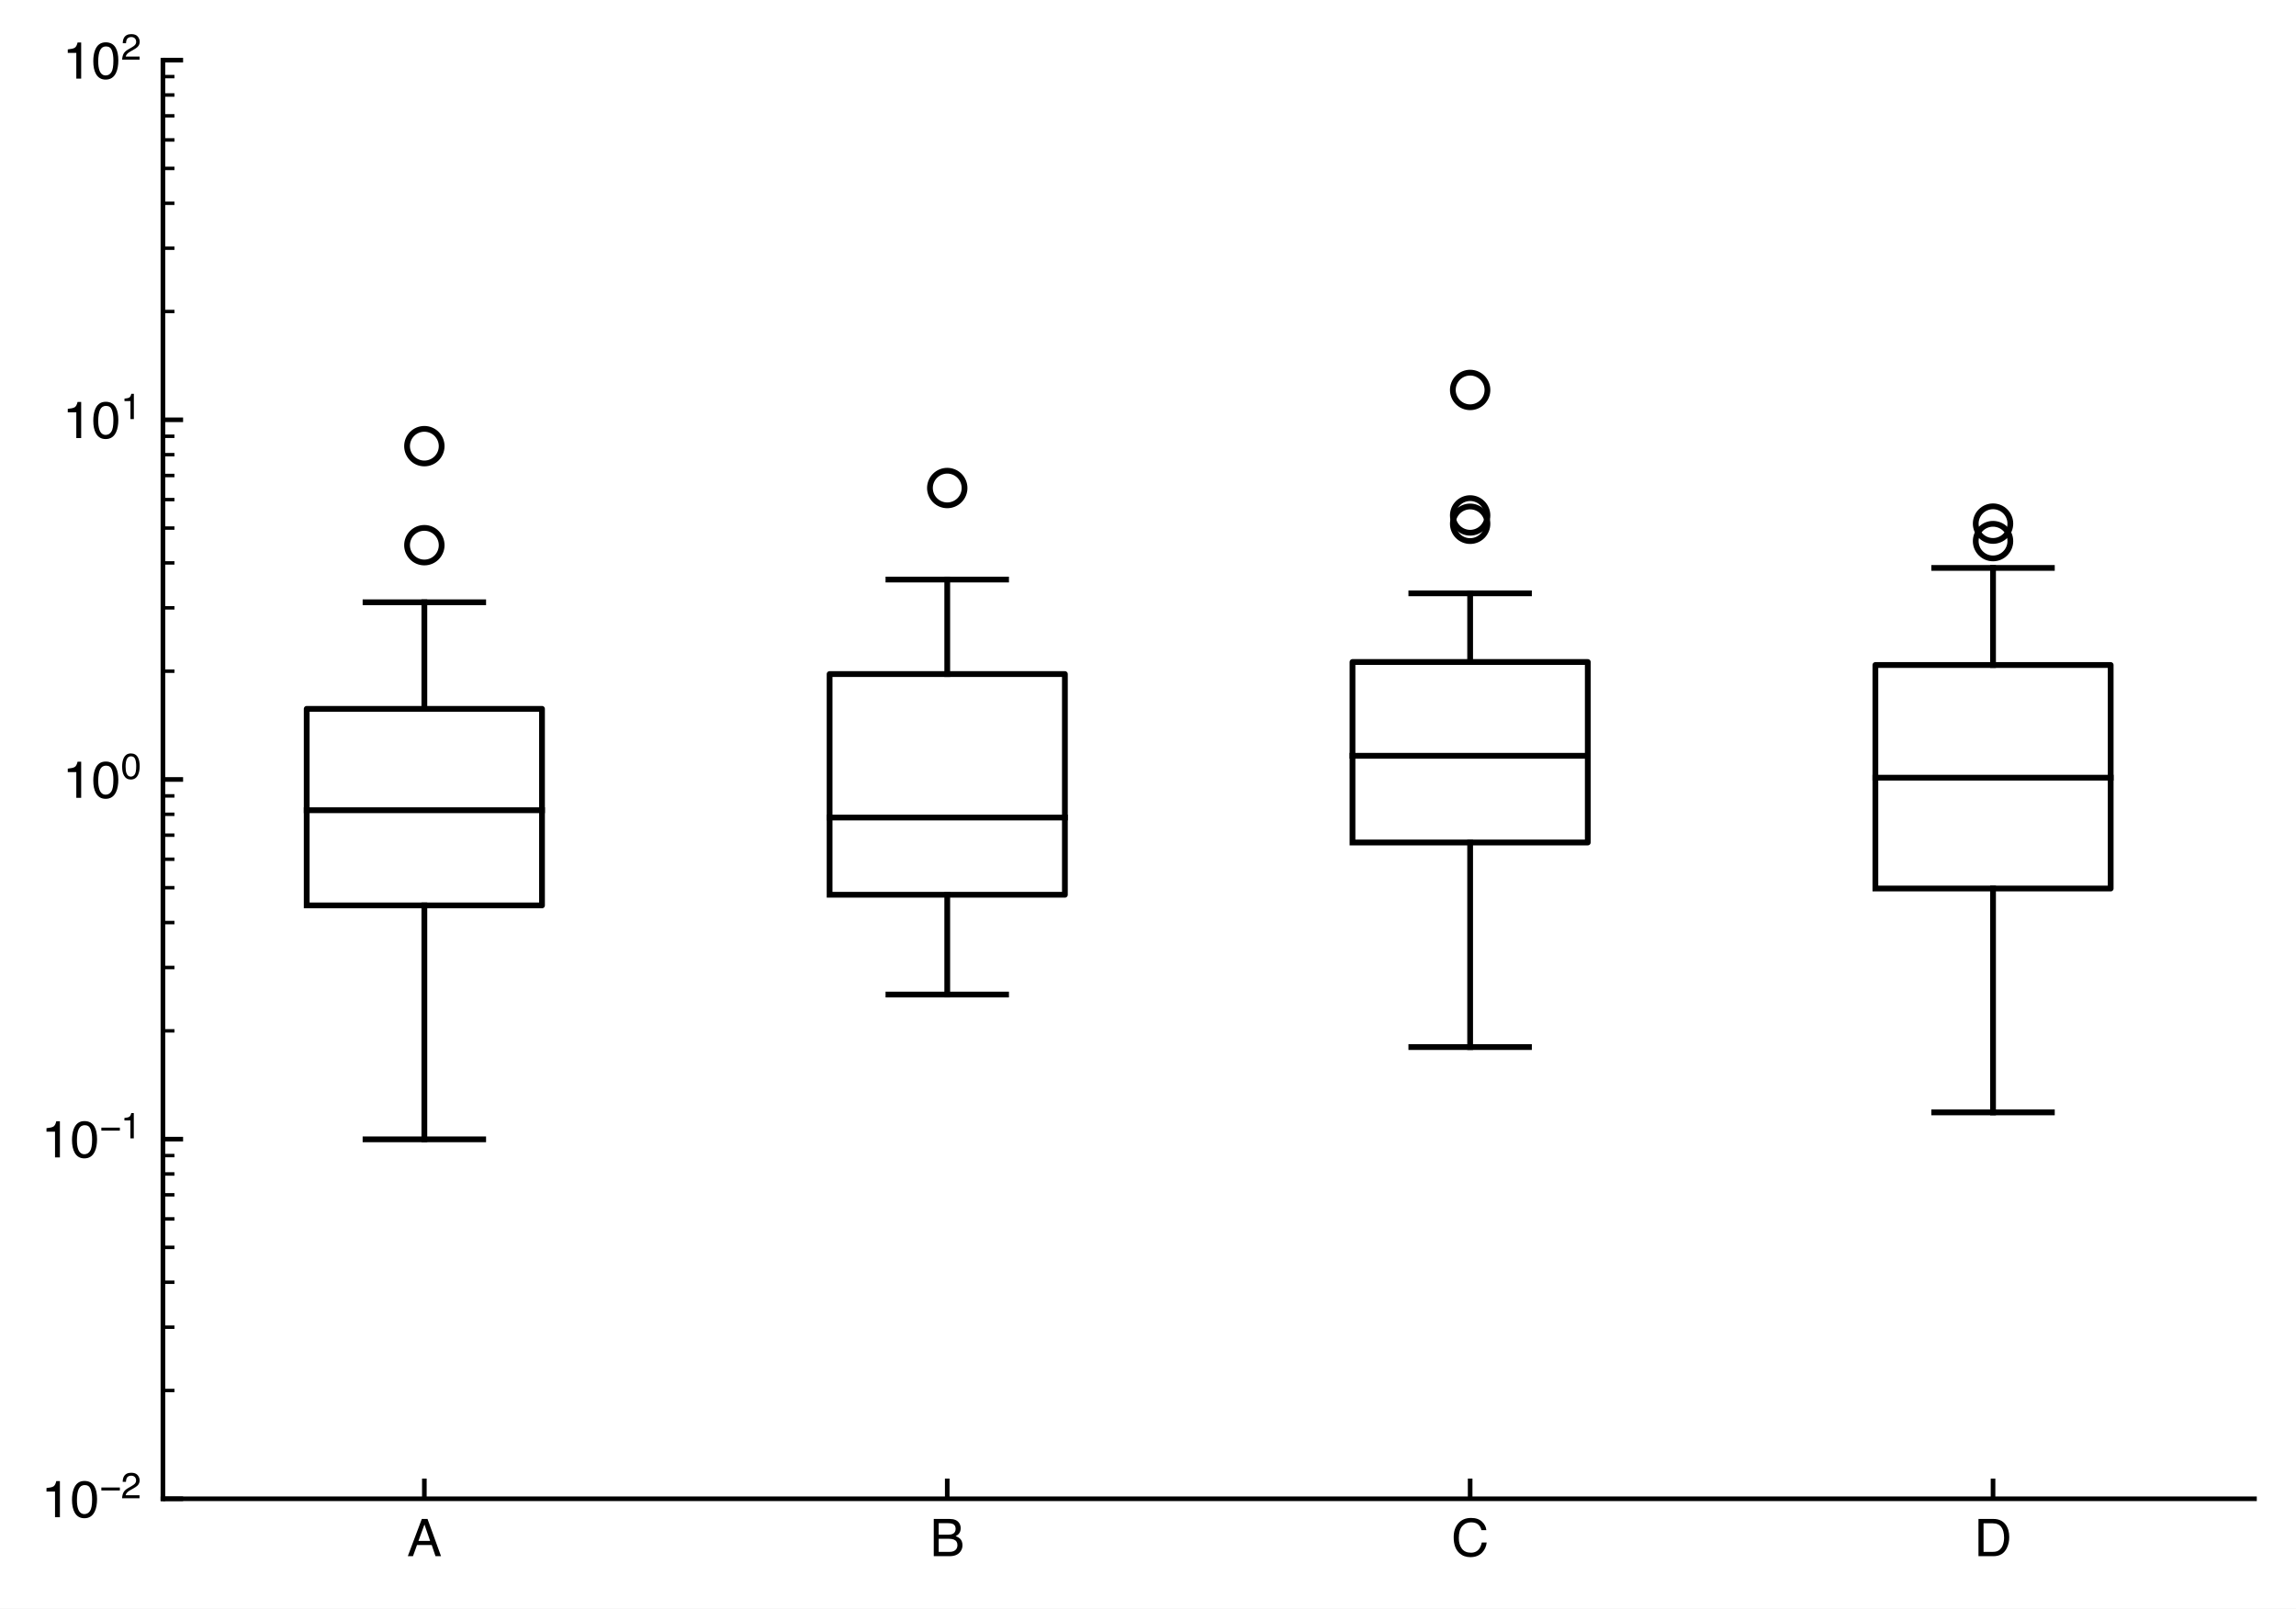
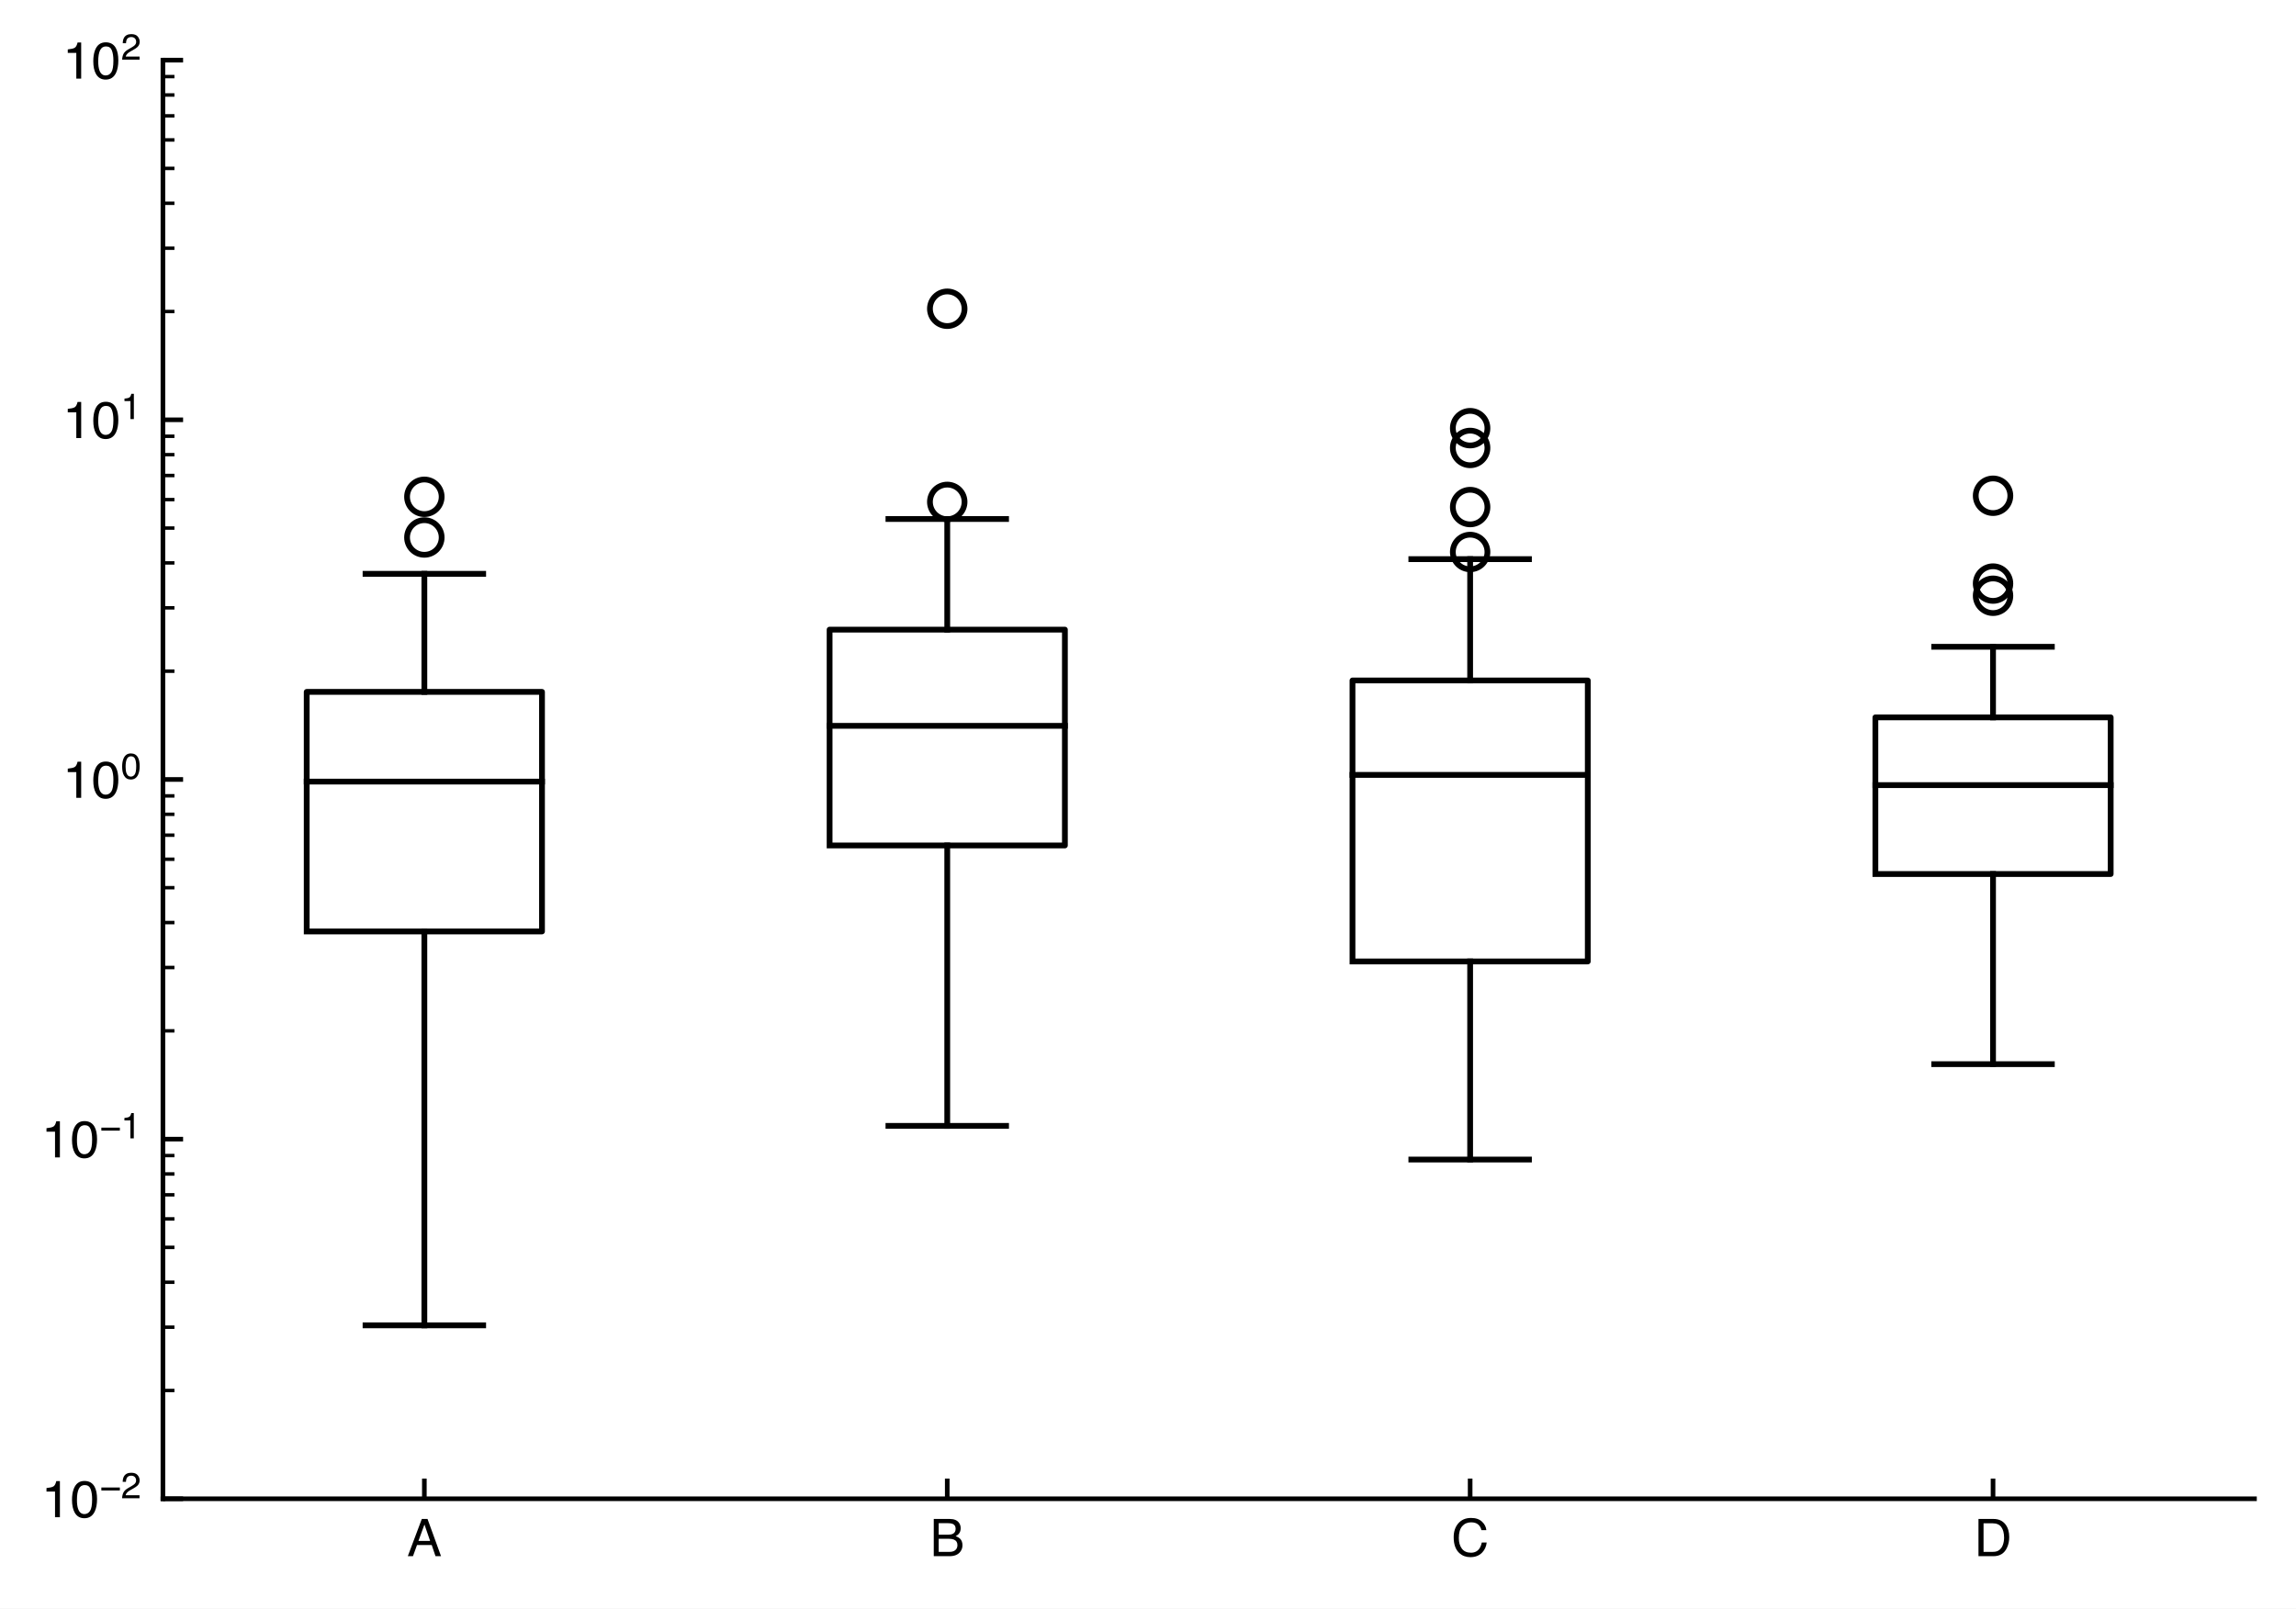
<svg xmlns="http://www.w3.org/2000/svg" xmlns:xlink="http://www.w3.org/1999/xlink" height="278.94pt" version="1.1" viewBox="0 0 398.15 278.94" width="398.15pt">
  <defs>
    <style type="text/css">*{stroke-linecap:butt;stroke-linejoin:round;}</style>
  </defs>
  <g id="figure_1">
    <g id="patch_1">
      <path d="M 0 278.94  L 398.15 278.94  L 398.15 0  L 0 0  z " style="fill:#ffffff;" />
    </g>
    <g id="axes_1">
      <g id="patch_2">
        <path d="M 28.25 259.908  L 390.95 259.908  L 390.95 10.428  L 28.25 10.428  z " style="fill:#ffffff;" />
      </g>
      <g id="matplotlib.axis_1">
        <g id="xtick_1">
          <g id="line2d_1">
            <defs>
-               <path d="M 0 0  L 0 -3.5  " id="m81f2ad1029" style="stroke:#000000;stroke-width:0.8;" />
+               <path d="M 0 0  L 0 -3.5  " id="mdfaefc2368" style="stroke:#000000;stroke-width:0.8;" />
            </defs>
            <g>
-               <use style="stroke:#000000;stroke-width:0.8;" x="73.588" xlink:href="#m81f2ad1029" y="259.908" />
+               <use style="stroke:#000000;stroke-width:0.8;" x="73.588" xlink:href="#mdfaefc2368" y="259.908" />
            </g>
          </g>
          <g id="text_1">
            <g transform="translate(70.58586 269.8641)scale(0.09 -0.09)">
              <defs>
                <path d="M 44.438 29.391  L 33.547 61.078  L 21.969 29.391  z M 28.469 71.734  L 39.453 71.734  L 65.484 0  L 54.828 0  L 47.562 21.484  L 19.188 21.484  L 11.422 0  L 1.469 0  z " id="Helvetica-65" />
              </defs>
              <use xlink:href="#Helvetica-65" />
            </g>
          </g>
        </g>
        <g id="xtick_2">
          <g id="line2d_2">
            <g>
-               <use style="stroke:#000000;stroke-width:0.8;" x="164.262" xlink:href="#m81f2ad1029" y="259.908" />
+               <use style="stroke:#000000;stroke-width:0.8;" x="164.262" xlink:href="#mdfaefc2368" y="259.908" />
            </g>
          </g>
          <g id="text_2">
            <g transform="translate(161.2609 269.8641)scale(0.09 -0.09)">
              <defs>
                <path d="M 34.578 41.406  Q 40.719 41.406 44.141 43.109  Q 49.516 45.797 49.516 52.781  Q 49.516 59.812 43.797 62.25  Q 40.578 63.625 34.234 63.625  L 16.891 63.625  L 16.891 41.406  z M 37.844 8.297  Q 46.781 8.297 50.594 13.484  Q 52.984 16.75 52.984 21.391  Q 52.984 29.203 46 32.031  Q 42.281 33.547 36.188 33.547  L 16.891 33.547  L 16.891 8.297  z M 7.375 71.734  L 38.188 71.734  Q 50.781 71.734 56.109 64.203  Q 59.234 59.766 59.234 53.953  Q 59.234 47.172 55.375 42.828  Q 53.375 40.531 49.609 38.625  Q 55.125 36.531 57.859 33.891  Q 62.703 29.203 62.703 20.953  Q 62.703 14.016 58.344 8.406  Q 51.859 0 37.703 0  L 7.375 0  z " id="Helvetica-66" />
              </defs>
              <use xlink:href="#Helvetica-66" />
            </g>
          </g>
        </g>
        <g id="xtick_3">
          <g id="line2d_3">
            <g>
-               <use style="stroke:#000000;stroke-width:0.8;" x="254.938" xlink:href="#m81f2ad1029" y="259.908" />
+               <use style="stroke:#000000;stroke-width:0.8;" x="254.938" xlink:href="#mdfaefc2368" y="259.908" />
            </g>
          </g>
          <g id="text_3">
            <g transform="translate(251.6877 269.8641)scale(0.09 -0.09)">
              <defs>
                <path d="M 37.844 73.688  Q 51.469 73.688 58.984 66.5  Q 66.5 59.328 67.328 50.203  L 57.859 50.203  Q 56.25 57.125 51.438 61.172  Q 46.625 65.234 37.938 65.234  Q 27.344 65.234 20.828 57.781  Q 14.312 50.344 14.312 34.969  Q 14.312 22.359 20.188 14.516  Q 26.078 6.688 37.75 6.688  Q 48.484 6.688 54.109 14.938  Q 57.078 19.281 58.547 26.375  L 68.016 26.375  Q 66.75 15.047 59.625 7.375  Q 51.078 -1.859 36.578 -1.859  Q 24.078 -1.859 15.578 5.719  Q 4.391 15.719 4.391 36.625  Q 4.391 52.484 12.797 62.641  Q 21.875 73.688 37.844 73.688  z M 35.891 73.688  z " id="Helvetica-67" />
              </defs>
              <use xlink:href="#Helvetica-67" />
            </g>
          </g>
        </g>
        <g id="xtick_4">
          <g id="line2d_4">
            <g>
-               <use style="stroke:#000000;stroke-width:0.8;" x="345.613" xlink:href="#m81f2ad1029" y="259.908" />
+               <use style="stroke:#000000;stroke-width:0.8;" x="345.613" xlink:href="#mdfaefc2368" y="259.908" />
            </g>
          </g>
          <g id="text_4">
            <g transform="translate(342.3627 269.8641)scale(0.09 -0.09)">
              <defs>
                <path d="M 35.156 8.297  Q 40.094 8.297 43.266 9.328  Q 48.922 11.234 52.547 16.656  Q 55.422 21 56.688 27.781  Q 57.422 31.844 57.422 35.297  Q 57.422 48.641 52.125 56  Q 46.828 63.375 35.062 63.375  L 17.828 63.375  L 17.828 8.297  z M 8.062 71.734  L 37.109 71.734  Q 51.906 71.734 60.062 61.234  Q 67.328 51.766 67.328 36.969  Q 67.328 25.531 63.031 16.312  Q 55.469 0 37.016 0  L 8.062 0  z " id="Helvetica-68" />
              </defs>
              <use xlink:href="#Helvetica-68" />
            </g>
          </g>
        </g>
      </g>
      <g id="matplotlib.axis_2">
        <g id="ytick_1">
          <g id="line2d_5">
            <defs>
-               <path d="M 0 0  L 3.5 0  " id="m9b302aa95d" style="stroke:#000000;stroke-width:0.8;" />
+               <path d="M 0 0  L 3.5 0  " id="m4dca6bba3a" style="stroke:#000000;stroke-width:0.8;" />
            </defs>
            <g>
-               <use style="stroke:#000000;stroke-width:0.8;" x="28.25" xlink:href="#m9b302aa95d" y="259.908" />
+               <use style="stroke:#000000;stroke-width:0.8;" x="28.25" xlink:href="#m4dca6bba3a" y="259.908" />
            </g>
          </g>
          <g id="text_5">
            <g transform="translate(7.2 263.1361)scale(0.09 -0.09)">
              <defs>
                <path d="M 9.578 49.516  L 9.578 56.25  Q 19.094 57.172 22.844 59.344  Q 26.609 61.531 28.469 69.625  L 35.406 69.625  L 35.406 0  L 26.031 0  L 26.031 49.516  z " id="Helvetica-49" />
                <path d="M 27.047 69.922  Q 40.625 69.922 46.688 58.734  Q 51.375 50.094 51.375 35.062  Q 51.375 20.797 47.125 11.469  Q 40.969 -1.906 27 -1.906  Q 14.406 -1.906 8.25 9.031  Q 3.125 18.172 3.125 33.547  Q 3.125 45.453 6.203 54  Q 11.969 69.922 27.047 69.922  z M 26.953 6.109  Q 33.797 6.109 37.844 12.156  Q 41.891 18.219 41.891 34.719  Q 41.891 46.625 38.953 54.312  Q 36.031 62.016 27.594 62.016  Q 19.828 62.016 16.234 54.703  Q 12.641 47.406 12.641 33.203  Q 12.641 22.516 14.938 16.016  Q 18.453 6.109 26.953 6.109  z " id="Helvetica-48" />
                <path d="M 55.422 29.594  L 55.422 21.391  L 4.5 21.391  L 4.5 29.594  z " id="Helvetica-8722" />
                <path d="M 3.125 0  Q 3.609 9.031 6.859 15.719  Q 10.109 22.406 19.531 27.875  L 28.906 33.297  Q 35.203 36.969 37.75 39.547  Q 41.75 43.609 41.75 48.828  Q 41.75 54.938 38.078 58.516  Q 34.422 62.109 28.328 62.109  Q 19.281 62.109 15.828 55.281  Q 13.969 51.609 13.766 45.125  L 4.828 45.125  Q 4.984 54.25 8.203 60.016  Q 13.922 70.172 28.375 70.172  Q 40.375 70.172 45.922 63.672  Q 51.469 57.172 51.469 49.219  Q 51.469 40.828 45.562 34.859  Q 42.141 31.391 33.297 26.469  L 26.609 22.75  Q 21.828 20.125 19.094 17.719  Q 14.203 13.484 12.938 8.297  L 51.125 8.297  L 51.125 0  L 3.125 0  z " id="Helvetica-50" />
              </defs>
              <use transform="translate(0 0.271875)" xlink:href="#Helvetica-49" />
              <use transform="translate(55.61523 0.271875)" xlink:href="#Helvetica-48" />
              <use transform="translate(112.1457 36.87969)scale(0.7)" xlink:href="#Helvetica-8722" />
              <use transform="translate(153.0246 36.87969)scale(0.7)" xlink:href="#Helvetica-50" />
            </g>
          </g>
        </g>
        <g id="ytick_2">
          <g id="line2d_6">
            <g>
-               <use style="stroke:#000000;stroke-width:0.8;" x="28.25" xlink:href="#m9b302aa95d" y="197.538" />
+               <use style="stroke:#000000;stroke-width:0.8;" x="28.25" xlink:href="#m4dca6bba3a" y="197.538" />
            </g>
          </g>
          <g id="text_6">
            <g transform="translate(7.2 200.7661)scale(0.09 -0.09)">
              <use transform="translate(0 0.654688)" xlink:href="#Helvetica-49" />
              <use transform="translate(55.61523 0.654688)" xlink:href="#Helvetica-48" />
              <use transform="translate(112.1457 37.2625)scale(0.7)" xlink:href="#Helvetica-8722" />
              <use transform="translate(153.0246 37.2625)scale(0.7)" xlink:href="#Helvetica-49" />
            </g>
          </g>
        </g>
        <g id="ytick_3">
          <g id="line2d_7">
            <g>
-               <use style="stroke:#000000;stroke-width:0.8;" x="28.25" xlink:href="#m9b302aa95d" y="135.168" />
+               <use style="stroke:#000000;stroke-width:0.8;" x="28.25" xlink:href="#m4dca6bba3a" y="135.168" />
            </g>
          </g>
          <g id="text_7">
            <g transform="translate(10.89 138.3961)scale(0.09 -0.09)">
              <use transform="translate(0 0.446875)" xlink:href="#Helvetica-49" />
              <use transform="translate(55.61523 0.446875)" xlink:href="#Helvetica-48" />
              <use transform="translate(112.1457 37.05469)scale(0.7)" xlink:href="#Helvetica-48" />
            </g>
          </g>
        </g>
        <g id="ytick_4">
          <g id="line2d_8">
            <g>
-               <use style="stroke:#000000;stroke-width:0.8;" x="28.25" xlink:href="#m9b302aa95d" y="72.798" />
+               <use style="stroke:#000000;stroke-width:0.8;" x="28.25" xlink:href="#m4dca6bba3a" y="72.798" />
            </g>
          </g>
          <g id="text_8">
            <g transform="translate(10.89 76.02609)scale(0.09 -0.09)">
              <use transform="translate(0 0.654688)" xlink:href="#Helvetica-49" />
              <use transform="translate(55.61523 0.654688)" xlink:href="#Helvetica-48" />
              <use transform="translate(112.1457 37.2625)scale(0.7)" xlink:href="#Helvetica-49" />
            </g>
          </g>
        </g>
        <g id="ytick_5">
          <g id="line2d_9">
            <g>
-               <use style="stroke:#000000;stroke-width:0.8;" x="28.25" xlink:href="#m9b302aa95d" y="10.428" />
+               <use style="stroke:#000000;stroke-width:0.8;" x="28.25" xlink:href="#m4dca6bba3a" y="10.428" />
            </g>
          </g>
          <g id="text_9">
            <g transform="translate(10.89 13.65609)scale(0.09 -0.09)">
              <use transform="translate(0 0.271875)" xlink:href="#Helvetica-49" />
              <use transform="translate(55.61523 0.271875)" xlink:href="#Helvetica-48" />
              <use transform="translate(112.1457 36.87969)scale(0.7)" xlink:href="#Helvetica-50" />
            </g>
          </g>
        </g>
        <g id="ytick_6">
          <g id="line2d_10">
            <defs>
-               <path d="M 0 0  L 2 0  " id="m9f9fe51d9f" style="stroke:#000000;stroke-width:0.6;" />
+               <path d="M 0 0  L 2 0  " id="m239a19a3d4" style="stroke:#000000;stroke-width:0.6;" />
            </defs>
            <g>
-               <use style="stroke:#000000;stroke-width:0.6;" x="28.25" xlink:href="#m9f9fe51d9f" y="241.133" />
+               <use style="stroke:#000000;stroke-width:0.6;" x="28.25" xlink:href="#m239a19a3d4" y="241.133" />
            </g>
          </g>
        </g>
        <g id="ytick_7">
          <g id="line2d_11">
            <g>
-               <use style="stroke:#000000;stroke-width:0.6;" x="28.25" xlink:href="#m9f9fe51d9f" y="230.15" />
+               <use style="stroke:#000000;stroke-width:0.6;" x="28.25" xlink:href="#m239a19a3d4" y="230.15" />
            </g>
          </g>
        </g>
        <g id="ytick_8">
          <g id="line2d_12">
            <g>
-               <use style="stroke:#000000;stroke-width:0.6;" x="28.25" xlink:href="#m9f9fe51d9f" y="222.358" />
+               <use style="stroke:#000000;stroke-width:0.6;" x="28.25" xlink:href="#m239a19a3d4" y="222.358" />
            </g>
          </g>
        </g>
        <g id="ytick_9">
          <g id="line2d_13">
            <g>
-               <use style="stroke:#000000;stroke-width:0.6;" x="28.25" xlink:href="#m9f9fe51d9f" y="216.313" />
+               <use style="stroke:#000000;stroke-width:0.6;" x="28.25" xlink:href="#m239a19a3d4" y="216.313" />
            </g>
          </g>
        </g>
        <g id="ytick_10">
          <g id="line2d_14">
            <g>
-               <use style="stroke:#000000;stroke-width:0.6;" x="28.25" xlink:href="#m9f9fe51d9f" y="211.375" />
+               <use style="stroke:#000000;stroke-width:0.6;" x="28.25" xlink:href="#m239a19a3d4" y="211.375" />
            </g>
          </g>
        </g>
        <g id="ytick_11">
          <g id="line2d_15">
            <g>
-               <use style="stroke:#000000;stroke-width:0.6;" x="28.25" xlink:href="#m9f9fe51d9f" y="207.199" />
+               <use style="stroke:#000000;stroke-width:0.6;" x="28.25" xlink:href="#m239a19a3d4" y="207.199" />
            </g>
          </g>
        </g>
        <g id="ytick_12">
          <g id="line2d_16">
            <g>
-               <use style="stroke:#000000;stroke-width:0.6;" x="28.25" xlink:href="#m9f9fe51d9f" y="203.582" />
+               <use style="stroke:#000000;stroke-width:0.6;" x="28.25" xlink:href="#m239a19a3d4" y="203.582" />
            </g>
          </g>
        </g>
        <g id="ytick_13">
          <g id="line2d_17">
            <g>
-               <use style="stroke:#000000;stroke-width:0.6;" x="28.25" xlink:href="#m9f9fe51d9f" y="200.392" />
+               <use style="stroke:#000000;stroke-width:0.6;" x="28.25" xlink:href="#m239a19a3d4" y="200.392" />
            </g>
          </g>
        </g>
        <g id="ytick_14">
          <g id="line2d_18">
            <g>
-               <use style="stroke:#000000;stroke-width:0.6;" x="28.25" xlink:href="#m9f9fe51d9f" y="178.763" />
+               <use style="stroke:#000000;stroke-width:0.6;" x="28.25" xlink:href="#m239a19a3d4" y="178.763" />
            </g>
          </g>
        </g>
        <g id="ytick_15">
          <g id="line2d_19">
            <g>
-               <use style="stroke:#000000;stroke-width:0.6;" x="28.25" xlink:href="#m9f9fe51d9f" y="167.78" />
+               <use style="stroke:#000000;stroke-width:0.6;" x="28.25" xlink:href="#m239a19a3d4" y="167.78" />
            </g>
          </g>
        </g>
        <g id="ytick_16">
          <g id="line2d_20">
            <g>
-               <use style="stroke:#000000;stroke-width:0.6;" x="28.25" xlink:href="#m9f9fe51d9f" y="159.988" />
+               <use style="stroke:#000000;stroke-width:0.6;" x="28.25" xlink:href="#m239a19a3d4" y="159.988" />
            </g>
          </g>
        </g>
        <g id="ytick_17">
          <g id="line2d_21">
            <g>
-               <use style="stroke:#000000;stroke-width:0.6;" x="28.25" xlink:href="#m9f9fe51d9f" y="153.943" />
+               <use style="stroke:#000000;stroke-width:0.6;" x="28.25" xlink:href="#m239a19a3d4" y="153.943" />
            </g>
          </g>
        </g>
        <g id="ytick_18">
          <g id="line2d_22">
            <g>
-               <use style="stroke:#000000;stroke-width:0.6;" x="28.25" xlink:href="#m9f9fe51d9f" y="149.005" />
+               <use style="stroke:#000000;stroke-width:0.6;" x="28.25" xlink:href="#m239a19a3d4" y="149.005" />
            </g>
          </g>
        </g>
        <g id="ytick_19">
          <g id="line2d_23">
            <g>
-               <use style="stroke:#000000;stroke-width:0.6;" x="28.25" xlink:href="#m9f9fe51d9f" y="144.829" />
+               <use style="stroke:#000000;stroke-width:0.6;" x="28.25" xlink:href="#m239a19a3d4" y="144.829" />
            </g>
          </g>
        </g>
        <g id="ytick_20">
          <g id="line2d_24">
            <g>
-               <use style="stroke:#000000;stroke-width:0.6;" x="28.25" xlink:href="#m9f9fe51d9f" y="141.212" />
+               <use style="stroke:#000000;stroke-width:0.6;" x="28.25" xlink:href="#m239a19a3d4" y="141.212" />
            </g>
          </g>
        </g>
        <g id="ytick_21">
          <g id="line2d_25">
            <g>
-               <use style="stroke:#000000;stroke-width:0.6;" x="28.25" xlink:href="#m9f9fe51d9f" y="138.022" />
+               <use style="stroke:#000000;stroke-width:0.6;" x="28.25" xlink:href="#m239a19a3d4" y="138.022" />
            </g>
          </g>
        </g>
        <g id="ytick_22">
          <g id="line2d_26">
            <g>
-               <use style="stroke:#000000;stroke-width:0.6;" x="28.25" xlink:href="#m9f9fe51d9f" y="116.393" />
+               <use style="stroke:#000000;stroke-width:0.6;" x="28.25" xlink:href="#m239a19a3d4" y="116.393" />
            </g>
          </g>
        </g>
        <g id="ytick_23">
          <g id="line2d_27">
            <g>
-               <use style="stroke:#000000;stroke-width:0.6;" x="28.25" xlink:href="#m9f9fe51d9f" y="105.41" />
+               <use style="stroke:#000000;stroke-width:0.6;" x="28.25" xlink:href="#m239a19a3d4" y="105.41" />
            </g>
          </g>
        </g>
        <g id="ytick_24">
          <g id="line2d_28">
            <g>
-               <use style="stroke:#000000;stroke-width:0.6;" x="28.25" xlink:href="#m9f9fe51d9f" y="97.618" />
+               <use style="stroke:#000000;stroke-width:0.6;" x="28.25" xlink:href="#m239a19a3d4" y="97.618" />
            </g>
          </g>
        </g>
        <g id="ytick_25">
          <g id="line2d_29">
            <g>
-               <use style="stroke:#000000;stroke-width:0.6;" x="28.25" xlink:href="#m9f9fe51d9f" y="91.573" />
+               <use style="stroke:#000000;stroke-width:0.6;" x="28.25" xlink:href="#m239a19a3d4" y="91.573" />
            </g>
          </g>
        </g>
        <g id="ytick_26">
          <g id="line2d_30">
            <g>
-               <use style="stroke:#000000;stroke-width:0.6;" x="28.25" xlink:href="#m9f9fe51d9f" y="86.635" />
+               <use style="stroke:#000000;stroke-width:0.6;" x="28.25" xlink:href="#m239a19a3d4" y="86.635" />
            </g>
          </g>
        </g>
        <g id="ytick_27">
          <g id="line2d_31">
            <g>
-               <use style="stroke:#000000;stroke-width:0.6;" x="28.25" xlink:href="#m9f9fe51d9f" y="82.459" />
+               <use style="stroke:#000000;stroke-width:0.6;" x="28.25" xlink:href="#m239a19a3d4" y="82.459" />
            </g>
          </g>
        </g>
        <g id="ytick_28">
          <g id="line2d_32">
            <g>
-               <use style="stroke:#000000;stroke-width:0.6;" x="28.25" xlink:href="#m9f9fe51d9f" y="78.842" />
+               <use style="stroke:#000000;stroke-width:0.6;" x="28.25" xlink:href="#m239a19a3d4" y="78.842" />
            </g>
          </g>
        </g>
        <g id="ytick_29">
          <g id="line2d_33">
            <g>
-               <use style="stroke:#000000;stroke-width:0.6;" x="28.25" xlink:href="#m9f9fe51d9f" y="75.652" />
+               <use style="stroke:#000000;stroke-width:0.6;" x="28.25" xlink:href="#m239a19a3d4" y="75.652" />
            </g>
          </g>
        </g>
        <g id="ytick_30">
          <g id="line2d_34">
            <g>
-               <use style="stroke:#000000;stroke-width:0.6;" x="28.25" xlink:href="#m9f9fe51d9f" y="54.023" />
+               <use style="stroke:#000000;stroke-width:0.6;" x="28.25" xlink:href="#m239a19a3d4" y="54.023" />
            </g>
          </g>
        </g>
        <g id="ytick_31">
          <g id="line2d_35">
            <g>
-               <use style="stroke:#000000;stroke-width:0.6;" x="28.25" xlink:href="#m9f9fe51d9f" y="43.04" />
+               <use style="stroke:#000000;stroke-width:0.6;" x="28.25" xlink:href="#m239a19a3d4" y="43.04" />
            </g>
          </g>
        </g>
        <g id="ytick_32">
          <g id="line2d_36">
            <g>
-               <use style="stroke:#000000;stroke-width:0.6;" x="28.25" xlink:href="#m9f9fe51d9f" y="35.248" />
+               <use style="stroke:#000000;stroke-width:0.6;" x="28.25" xlink:href="#m239a19a3d4" y="35.248" />
            </g>
          </g>
        </g>
        <g id="ytick_33">
          <g id="line2d_37">
            <g>
-               <use style="stroke:#000000;stroke-width:0.6;" x="28.25" xlink:href="#m9f9fe51d9f" y="29.203" />
+               <use style="stroke:#000000;stroke-width:0.6;" x="28.25" xlink:href="#m239a19a3d4" y="29.203" />
            </g>
          </g>
        </g>
        <g id="ytick_34">
          <g id="line2d_38">
            <g>
-               <use style="stroke:#000000;stroke-width:0.6;" x="28.25" xlink:href="#m9f9fe51d9f" y="24.265" />
+               <use style="stroke:#000000;stroke-width:0.6;" x="28.25" xlink:href="#m239a19a3d4" y="24.265" />
            </g>
          </g>
        </g>
        <g id="ytick_35">
          <g id="line2d_39">
            <g>
-               <use style="stroke:#000000;stroke-width:0.6;" x="28.25" xlink:href="#m9f9fe51d9f" y="20.089" />
+               <use style="stroke:#000000;stroke-width:0.6;" x="28.25" xlink:href="#m239a19a3d4" y="20.089" />
            </g>
          </g>
        </g>
        <g id="ytick_36">
          <g id="line2d_40">
            <g>
-               <use style="stroke:#000000;stroke-width:0.6;" x="28.25" xlink:href="#m9f9fe51d9f" y="16.472" />
+               <use style="stroke:#000000;stroke-width:0.6;" x="28.25" xlink:href="#m239a19a3d4" y="16.472" />
            </g>
          </g>
        </g>
        <g id="ytick_37">
          <g id="line2d_41">
            <g>
-               <use style="stroke:#000000;stroke-width:0.6;" x="28.25" xlink:href="#m9f9fe51d9f" y="13.282" />
+               <use style="stroke:#000000;stroke-width:0.6;" x="28.25" xlink:href="#m239a19a3d4" y="13.282" />
            </g>
          </g>
        </g>
      </g>
      <g id="line2d_42">
-         <path clip-path="url(#p0e52a55fc9)" d="M 53.186 157.013  L 93.989 157.013  L 93.989 122.924  L 53.186 122.924  L 53.186 157.013  " style="fill:none;stroke:#000000;stroke-linecap:square;" />
+         <path clip-path="url(#pa5c4c50bc9)" d="M 53.186 161.526  L 93.989 161.526  L 93.989 119.982  L 53.186 119.982  L 53.186 161.526  " style="fill:none;stroke:#000000;stroke-linecap:square;" />
      </g>
      <g id="line2d_43">
-         <path clip-path="url(#p0e52a55fc9)" d="M 73.588 157.013  L 73.588 197.576  " style="fill:none;stroke:#000000;stroke-linecap:square;" />
+         <path clip-path="url(#pa5c4c50bc9)" d="M 73.588 161.526  L 73.588 229.833  " style="fill:none;stroke:#000000;stroke-linecap:square;" />
      </g>
      <g id="line2d_44">
-         <path clip-path="url(#p0e52a55fc9)" d="M 73.588 122.924  L 73.588 104.444  " style="fill:none;stroke:#000000;stroke-linecap:square;" />
+         <path clip-path="url(#pa5c4c50bc9)" d="M 73.588 119.982  L 73.588 99.512  " style="fill:none;stroke:#000000;stroke-linecap:square;" />
      </g>
      <g id="line2d_45">
-         <path clip-path="url(#p0e52a55fc9)" d="M 63.387 197.576  L 83.788 197.576  " style="fill:none;stroke:#000000;stroke-linecap:square;" />
+         <path clip-path="url(#pa5c4c50bc9)" d="M 63.387 229.833  L 83.788 229.833  " style="fill:none;stroke:#000000;stroke-linecap:square;" />
      </g>
      <g id="line2d_46">
-         <path clip-path="url(#p0e52a55fc9)" d="M 63.387 104.444  L 83.788 104.444  " style="fill:none;stroke:#000000;stroke-linecap:square;" />
+         <path clip-path="url(#pa5c4c50bc9)" d="M 63.387 99.512  L 83.788 99.512  " style="fill:none;stroke:#000000;stroke-linecap:square;" />
      </g>
      <g id="line2d_47">
        <defs>
-           <path d="M 0 3  C 0.796 3 1.559 2.684 2.121 2.121  C 2.684 1.559 3 0.796 3 0  C 3 -0.796 2.684 -1.559 2.121 -2.121  C 1.559 -2.684 0.796 -3 0 -3  C -0.796 -3 -1.559 -2.684 -2.121 -2.121  C -2.684 -1.559 -3 -0.796 -3 0  C -3 0.796 -2.684 1.559 -2.121 2.121  C -1.559 2.684 -0.796 3 0 3  z " id="m3389008ab2" style="stroke:#000000;" />
+           <path d="M 0 3  C 0.796 3 1.559 2.684 2.121 2.121  C 2.684 1.559 3 0.796 3 0  C 3 -0.796 2.684 -1.559 2.121 -2.121  C 1.559 -2.684 0.796 -3 0 -3  C -0.796 -3 -1.559 -2.684 -2.121 -2.121  C -2.684 -1.559 -3 -0.796 -3 0  C -3 0.796 -2.684 1.559 -2.121 2.121  C -1.559 2.684 -0.796 3 0 3  z " id="mb1f03f7934" style="stroke:#000000;" />
        </defs>
-         <g clip-path="url(#p0e52a55fc9)">
-           <use style="fill-opacity:0;stroke:#000000;" x="73.588" xlink:href="#m3389008ab2" y="94.543" />
-           <use style="fill-opacity:0;stroke:#000000;" x="73.588" xlink:href="#m3389008ab2" y="77.369" />
+         <g clip-path="url(#pa5c4c50bc9)">
+           <use style="fill-opacity:0;stroke:#000000;" x="73.588" xlink:href="#mb1f03f7934" y="86.153" />
+           <use style="fill-opacity:0;stroke:#000000;" x="73.588" xlink:href="#mb1f03f7934" y="93.207" />
        </g>
      </g>
      <g id="line2d_48">
-         <path clip-path="url(#p0e52a55fc9)" d="M 143.861 155.165  L 184.664 155.165  L 184.664 116.891  L 143.861 116.891  L 143.861 155.165  " style="fill:none;stroke:#000000;stroke-linecap:square;" />
+         <path clip-path="url(#pa5c4c50bc9)" d="M 143.861 146.613  L 184.664 146.613  L 184.664 109.188  L 143.861 109.188  L 143.861 146.613  " style="fill:none;stroke:#000000;stroke-linecap:square;" />
      </g>
      <g id="line2d_49">
-         <path clip-path="url(#p0e52a55fc9)" d="M 164.262 155.165  L 164.262 172.472  " style="fill:none;stroke:#000000;stroke-linecap:square;" />
+         <path clip-path="url(#pa5c4c50bc9)" d="M 164.262 146.613  L 164.262 195.244  " style="fill:none;stroke:#000000;stroke-linecap:square;" />
      </g>
      <g id="line2d_50">
-         <path clip-path="url(#p0e52a55fc9)" d="M 164.262 116.891  L 164.262 100.502  " style="fill:none;stroke:#000000;stroke-linecap:square;" />
+         <path clip-path="url(#pa5c4c50bc9)" d="M 164.262 109.188  L 164.262 90.005  " style="fill:none;stroke:#000000;stroke-linecap:square;" />
      </g>
      <g id="line2d_51">
-         <path clip-path="url(#p0e52a55fc9)" d="M 154.062 172.472  L 174.463 172.472  " style="fill:none;stroke:#000000;stroke-linecap:square;" />
+         <path clip-path="url(#pa5c4c50bc9)" d="M 154.062 195.244  L 174.463 195.244  " style="fill:none;stroke:#000000;stroke-linecap:square;" />
      </g>
      <g id="line2d_52">
-         <path clip-path="url(#p0e52a55fc9)" d="M 154.062 100.502  L 174.463 100.502  " style="fill:none;stroke:#000000;stroke-linecap:square;" />
+         <path clip-path="url(#pa5c4c50bc9)" d="M 154.062 90.005  L 174.463 90.005  " style="fill:none;stroke:#000000;stroke-linecap:square;" />
      </g>
      <g id="line2d_53">
-         <g clip-path="url(#p0e52a55fc9)">
-           <use style="fill-opacity:0;stroke:#000000;" x="164.262" xlink:href="#m3389008ab2" y="84.63" />
+         <g clip-path="url(#pa5c4c50bc9)">
+           <use style="fill-opacity:0;stroke:#000000;" x="164.262" xlink:href="#mb1f03f7934" y="53.541" />
+           <use style="fill-opacity:0;stroke:#000000;" x="164.262" xlink:href="#mb1f03f7934" y="87.037" />
        </g>
      </g>
      <g id="line2d_54">
-         <path clip-path="url(#p0e52a55fc9)" d="M 234.536 146.099  L 275.339 146.099  L 275.339 114.799  L 234.536 114.799  L 234.536 146.099  " style="fill:none;stroke:#000000;stroke-linecap:square;" />
+         <path clip-path="url(#pa5c4c50bc9)" d="M 234.536 166.73  L 275.339 166.73  L 275.339 118.004  L 234.536 118.004  L 234.536 166.73  " style="fill:none;stroke:#000000;stroke-linecap:square;" />
      </g>
      <g id="line2d_55">
-         <path clip-path="url(#p0e52a55fc9)" d="M 254.938 146.099  L 254.938 181.575  " style="fill:none;stroke:#000000;stroke-linecap:square;" />
+         <path clip-path="url(#pa5c4c50bc9)" d="M 254.938 166.73  L 254.938 201.079  " style="fill:none;stroke:#000000;stroke-linecap:square;" />
      </g>
      <g id="line2d_56">
-         <path clip-path="url(#p0e52a55fc9)" d="M 254.938 114.799  L 254.938 102.895  " style="fill:none;stroke:#000000;stroke-linecap:square;" />
+         <path clip-path="url(#pa5c4c50bc9)" d="M 254.938 118.004  L 254.938 96.964  " style="fill:none;stroke:#000000;stroke-linecap:square;" />
      </g>
      <g id="line2d_57">
-         <path clip-path="url(#p0e52a55fc9)" d="M 244.737 181.575  L 265.138 181.575  " style="fill:none;stroke:#000000;stroke-linecap:square;" />
+         <path clip-path="url(#pa5c4c50bc9)" d="M 244.737 201.079  L 265.138 201.079  " style="fill:none;stroke:#000000;stroke-linecap:square;" />
      </g>
      <g id="line2d_58">
-         <path clip-path="url(#p0e52a55fc9)" d="M 244.737 102.895  L 265.138 102.895  " style="fill:none;stroke:#000000;stroke-linecap:square;" />
+         <path clip-path="url(#pa5c4c50bc9)" d="M 244.737 96.964  L 265.138 96.964  " style="fill:none;stroke:#000000;stroke-linecap:square;" />
      </g>
      <g id="line2d_59">
-         <g clip-path="url(#p0e52a55fc9)">
-           <use style="fill-opacity:0;stroke:#000000;" x="254.938" xlink:href="#m3389008ab2" y="90.829" />
-           <use style="fill-opacity:0;stroke:#000000;" x="254.938" xlink:href="#m3389008ab2" y="89.384" />
-           <use style="fill-opacity:0;stroke:#000000;" x="254.938" xlink:href="#m3389008ab2" y="67.622" />
+         <g clip-path="url(#pa5c4c50bc9)">
+           <use style="fill-opacity:0;stroke:#000000;" x="254.938" xlink:href="#mb1f03f7934" y="95.723" />
+           <use style="fill-opacity:0;stroke:#000000;" x="254.938" xlink:href="#mb1f03f7934" y="74.25" />
+           <use style="fill-opacity:0;stroke:#000000;" x="254.938" xlink:href="#mb1f03f7934" y="77.678" />
+           <use style="fill-opacity:0;stroke:#000000;" x="254.938" xlink:href="#mb1f03f7934" y="87.932" />
        </g>
      </g>
      <g id="line2d_60">
-         <path clip-path="url(#p0e52a55fc9)" d="M 325.211 154.083  L 366.014 154.083  L 366.014 115.32  L 325.211 115.32  L 325.211 154.083  " style="fill:none;stroke:#000000;stroke-linecap:square;" />
+         <path clip-path="url(#pa5c4c50bc9)" d="M 325.211 151.569  L 366.014 151.569  L 366.014 124.402  L 325.211 124.402  L 325.211 151.569  " style="fill:none;stroke:#000000;stroke-linecap:square;" />
      </g>
      <g id="line2d_61">
-         <path clip-path="url(#p0e52a55fc9)" d="M 345.613 154.083  L 345.613 192.9  " style="fill:none;stroke:#000000;stroke-linecap:square;" />
+         <path clip-path="url(#pa5c4c50bc9)" d="M 345.613 151.569  L 345.613 184.536  " style="fill:none;stroke:#000000;stroke-linecap:square;" />
      </g>
      <g id="line2d_62">
-         <path clip-path="url(#p0e52a55fc9)" d="M 345.613 115.32  L 345.613 98.485  " style="fill:none;stroke:#000000;stroke-linecap:square;" />
+         <path clip-path="url(#pa5c4c50bc9)" d="M 345.613 124.402  L 345.613 112.162  " style="fill:none;stroke:#000000;stroke-linecap:square;" />
      </g>
      <g id="line2d_63">
-         <path clip-path="url(#p0e52a55fc9)" d="M 335.412 192.9  L 355.813 192.9  " style="fill:none;stroke:#000000;stroke-linecap:square;" />
+         <path clip-path="url(#pa5c4c50bc9)" d="M 335.412 184.536  L 355.813 184.536  " style="fill:none;stroke:#000000;stroke-linecap:square;" />
      </g>
      <g id="line2d_64">
-         <path clip-path="url(#p0e52a55fc9)" d="M 335.412 98.485  L 355.813 98.485  " style="fill:none;stroke:#000000;stroke-linecap:square;" />
+         <path clip-path="url(#pa5c4c50bc9)" d="M 335.412 112.162  L 355.813 112.162  " style="fill:none;stroke:#000000;stroke-linecap:square;" />
      </g>
      <g id="line2d_65">
-         <g clip-path="url(#p0e52a55fc9)">
-           <use style="fill-opacity:0;stroke:#000000;" x="345.613" xlink:href="#m3389008ab2" y="93.836" />
-           <use style="fill-opacity:0;stroke:#000000;" x="345.613" xlink:href="#m3389008ab2" y="90.804" />
+         <g clip-path="url(#pa5c4c50bc9)">
+           <use style="fill-opacity:0;stroke:#000000;" x="345.613" xlink:href="#mb1f03f7934" y="103.314" />
+           <use style="fill-opacity:0;stroke:#000000;" x="345.613" xlink:href="#mb1f03f7934" y="101.201" />
+           <use style="fill-opacity:0;stroke:#000000;" x="345.613" xlink:href="#mb1f03f7934" y="85.971" />
        </g>
      </g>
      <g id="line2d_66">
-         <path clip-path="url(#p0e52a55fc9)" d="M 53.186 140.505  L 93.989 140.505  " style="fill:none;stroke:#000000;stroke-linecap:square;" />
+         <path clip-path="url(#pa5c4c50bc9)" d="M 53.186 135.539  L 93.989 135.539  " style="fill:none;stroke:#000000;stroke-linecap:square;" />
      </g>
      <g id="line2d_67">
-         <path clip-path="url(#p0e52a55fc9)" d="M 143.861 141.773  L 184.664 141.773  " style="fill:none;stroke:#000000;stroke-linecap:square;" />
+         <path clip-path="url(#pa5c4c50bc9)" d="M 143.861 125.869  L 184.664 125.869  " style="fill:none;stroke:#000000;stroke-linecap:square;" />
      </g>
      <g id="line2d_68">
-         <path clip-path="url(#p0e52a55fc9)" d="M 234.536 131.065  L 275.339 131.065  " style="fill:none;stroke:#000000;stroke-linecap:square;" />
+         <path clip-path="url(#pa5c4c50bc9)" d="M 234.536 134.379  L 275.339 134.379  " style="fill:none;stroke:#000000;stroke-linecap:square;" />
      </g>
      <g id="line2d_69">
-         <path clip-path="url(#p0e52a55fc9)" d="M 325.211 134.86  L 366.014 134.86  " style="fill:none;stroke:#000000;stroke-linecap:square;" />
+         <path clip-path="url(#pa5c4c50bc9)" d="M 325.211 136.151  L 366.014 136.151  " style="fill:none;stroke:#000000;stroke-linecap:square;" />
      </g>
      <g id="patch_3">
        <path d="M 28.25 259.908  L 28.25 10.428  " style="fill:none;stroke:#000000;stroke-linecap:square;stroke-linejoin:miter;stroke-width:0.8;" />
      </g>
      <g id="patch_4">
        <path d="M 28.25 259.908  L 390.95 259.908  " style="fill:none;stroke:#000000;stroke-linecap:square;stroke-linejoin:miter;stroke-width:0.8;" />
      </g>
    </g>
  </g>
  <defs>
-     <clipPath id="p0e52a55fc9">
+     <clipPath id="pa5c4c50bc9">
      <rect height="249.48" width="362.7" x="28.25" y="10.428" />
    </clipPath>
  </defs>
</svg>
